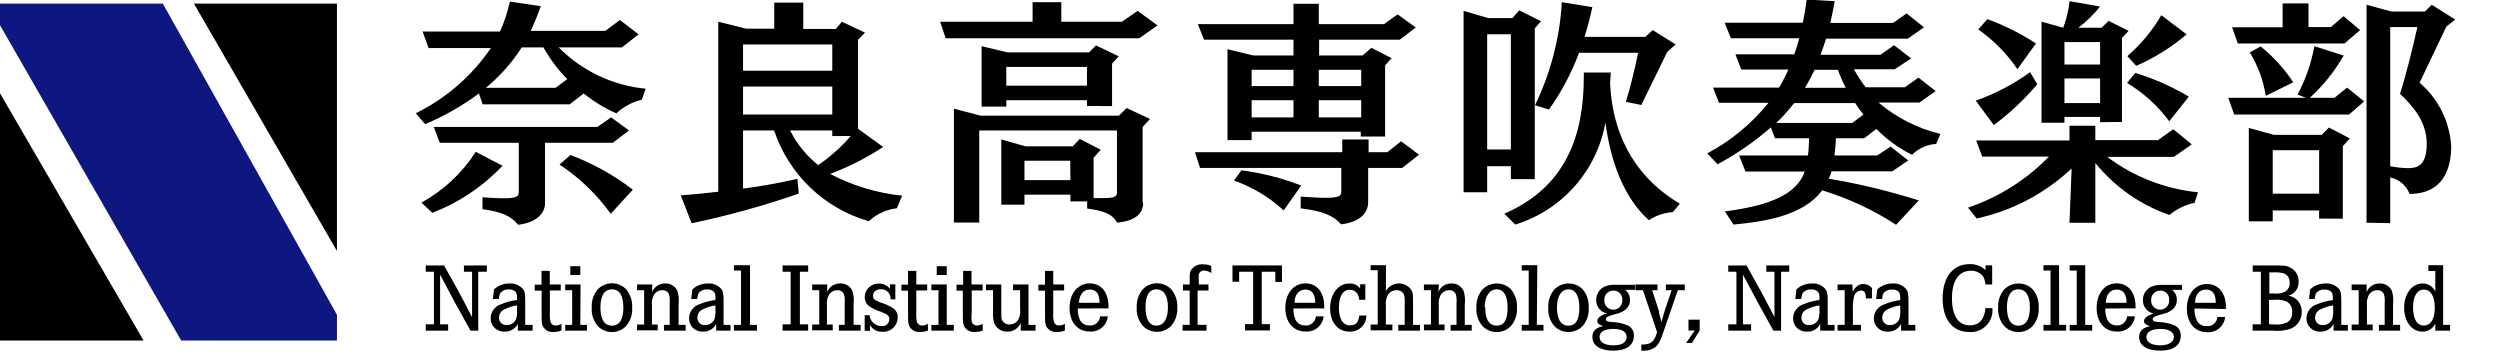
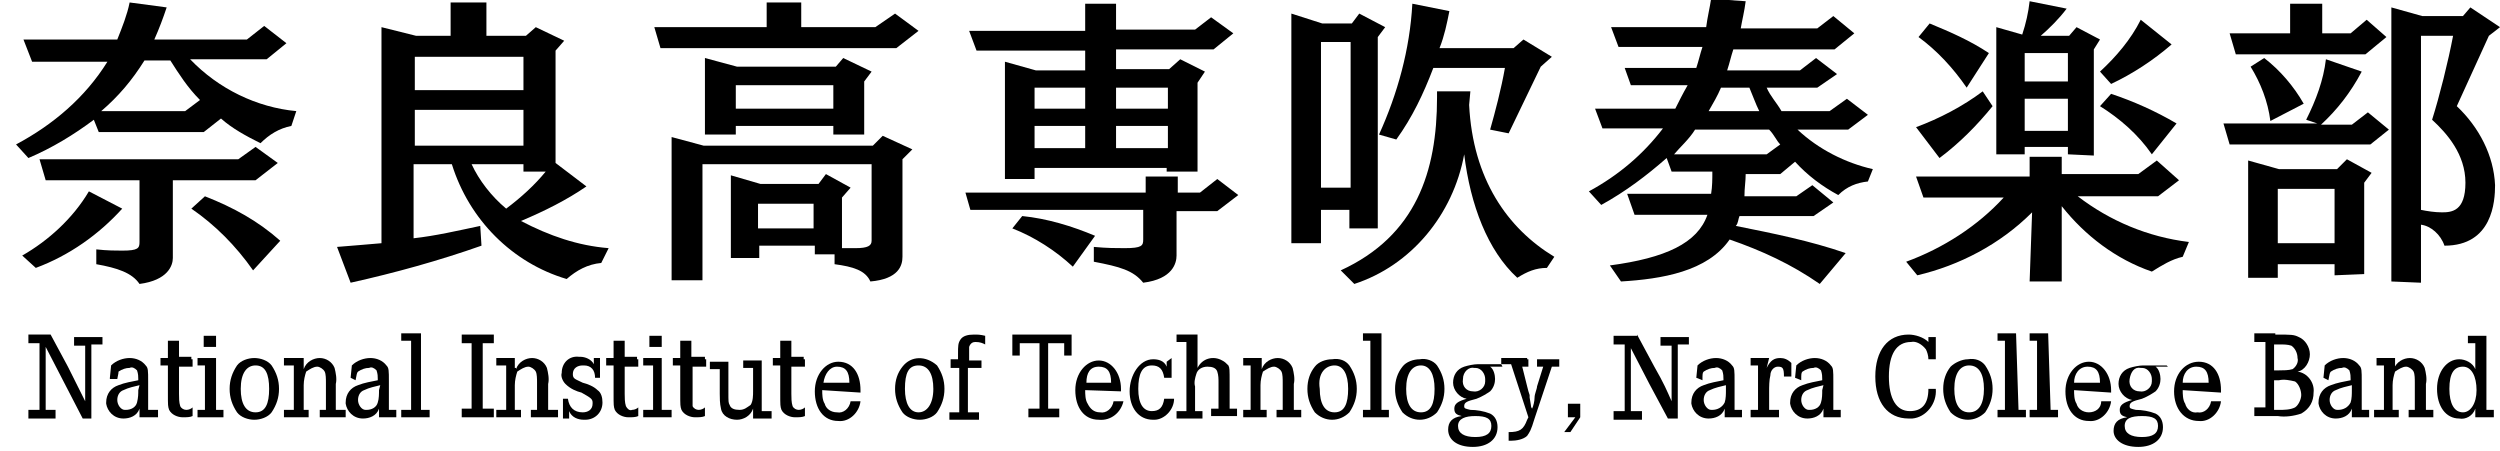
- <svg xmlns="http://www.w3.org/2000/svg" viewBox="0 0 230 33">
-   <defs>
-     <style>.cls-1{fill:#0e177f;}</style>
-   </defs>
-   <g id="レイヤー_2" data-name="奈良高専吹奏楽部">
-     <g id="レイヤー_1-2" data-name="レイヤー 1">
-       <polygon class="cls-1" points="31 31.33 16.67 31.33 0 2.32 0 0.33 14.98 0.33 31 28.96 31 31.33" />
-       <polygon points="0 31.33 0 8.58 13.21 31.33 0 31.33" />
-       <polygon points="31 0.33 31 23.09 17.84 0.33 31 0.33" />
-       <path d="M59.05,9.17a5.29,5.29,0,0,0-2.35,1.26,13.81,13.81,0,0,1-3-1.83l-1.29,1h-8l-.35-1a23.26,23.26,0,0,1-4.95,2.82l-.86-1a17.89,17.89,0,0,0,6.91-6H39.43l-.55-1.52H46A14,14,0,0,0,46.91.15l2.84.42a20.74,20.74,0,0,1-.93,2.27h6.87l1.34-1,1.72,1.32L57.21,4.36H51.4a13,13,0,0,0,8,3.8ZM38.77,18.64a13.84,13.84,0,0,0,5-4.67l2.46,1.28a17.51,17.51,0,0,1-6.46,4.33Zm17.6-5.5H50.14v4.09l0,1.49v.05c0,.5-.38,1.65-2.47,1.91-.64-.83-1.67-1.23-3.28-1.43v-1.1c.84.07,1.48.09,2,.09,1.15,0,1.34-.18,1.34-.57V13.14H40.46l-.55-1.46,15.05,0,1.26-.88L57.87,12ZM52.19,7.28A13.5,13.5,0,0,1,50,4.36h-2a15.91,15.91,0,0,1-3.3,3.72h6.41Zm4,12.39a18.12,18.12,0,0,0-4.71-4.53l1-.88a22.21,22.21,0,0,1,5.74,3.19Z" />
-       <path d="M82.51,19.16a4.56,4.56,0,0,0-2.58,1.19A12.93,12.93,0,0,1,71.22,12H68.36v5.35a50.16,50.16,0,0,0,5-.9l.13,1.36a80,80,0,0,1-9.86,2.73l-1-2.57c1.08-.07,2.27-.2,3.45-.33V2l2.58.64h2.57V.24h2.67V2.66h3L77.45,2l2.13,1-.64.66v8.19l2.31,1.67A24.45,24.45,0,0,1,76.37,16,18.2,18.2,0,0,0,83,18ZM76.57,4.09H68.36V6.51h8.21Zm0,3.87H68.36v2.58h8.21Zm0,4.56V12H72.69a9.52,9.52,0,0,0,2.58,3.19,15.6,15.6,0,0,0,3-2.68Z" />
-       <path d="M104.81,3.52H87L86.49,2H95V.2h2.64V2h5.57L104.66,1l1.83,1.34Zm.36,15.18c0,.6-.33,1.61-2.4,1.78-.44-.81-1.28-1.1-2.75-1.29v-.66H98.48v-.62H94.25v.92H92.12v-6l2.22.63H98.7l.64-.68,1.93,1-.66.73v3.71c.4,0,.73,0,1,0,.95,0,1.15-.16,1.15-.51V12H90.09v8.47H87.76V10l2.44.64h12.74l.71-.7,2.15,1-.68.74v5.59l0,1.37ZM100,9.75V9.22H92.58v.59H90.31V4.25l2.38.57h7.5l.64-.64,2.09,1-.61.68v3.9Zm0-3.59H92.58V7.88H100Zm-1.54,8.63H94.25v1.78h4.23Z" />
-       <path d="M129,15.45h-3.13v1.62l0,1.5v.07c0,.52-.29,1.74-2.49,2-.73-.86-1.85-1.25-3.72-1.47V18.09c1,.06,1.74.11,2.29.11,1.3,0,1.45-.2,1.45-.6V15.45h-13L109.94,14h13.55V12.83h2.42V14h1.72l1.27-1,1.65,1.23Zm-3.81-2.89v-.44H115.15v.77h-2.22V4.53l2.35.57H119V3.65h-8.23l-.57-1.43H119V.35h2.33V2.22h6l1.25-.9,1.67,1.21-1.47,1.12h-7.42V5.1h4l.8-.7,1.87.95-.6.66v6.55Zm-7.09,6.8a13.23,13.23,0,0,0-4.57-2.75l.68-.94a23.36,23.36,0,0,1,5.5,1.4ZM119,6.42h-3.85v1.5H119Zm0,2.8h-3.85V10.8H119Zm6.23-2.8h-3.9v1.5h3.9Zm0,2.8h-3.9V10.8h3.9Z" />
-       <path d="M139,16.48V15.29h-2.18v2.4h-2.17V1l2.26.66h2.23l.63-.71,2,1-.57.66V16.48Zm0-13.33h-2.18v10.6H139Zm14.9,16.37a4.38,4.38,0,0,0-2.2.74c-2.25-2-3.52-5.3-4-9a12,12,0,0,1-8.3,9.4l-1-1c5.68-2.46,7.31-7.21,7.31-12.6V6.67h2.48l-.06,1c.26,5.44,2.88,9,6.42,11.07ZM149.58,9.37c.4-1.29.82-3,1.13-4.51h-5.44a22.31,22.31,0,0,1-2.77,5.22l-1.28-.4A25,25,0,0,0,143.69.2l2.81.46c-.2.9-.44,1.83-.72,2.73h5.59l.68-.62,2.11,1.32-.77.68L151,9.66Z" />
-       <path d="M174.44,20.68a26.71,26.71,0,0,0-6.8-3.17c-1.71,2.29-5.12,2.87-8.16,3.15l-.79-1.21c4.2-.55,6.6-1.58,7.35-3.67h-5.46L160,14.3h6.33c.07-.5.09-1.05.11-1.58h-3.14l-.38-1a26.46,26.46,0,0,1-4.9,3.39l-.95-1a18.17,18.17,0,0,0,5.63-4.65h-4.55l-.55-1.4h6.07a13.59,13.59,0,0,0,.86-1.66h-4.33L159.66,5h5.41a11.69,11.69,0,0,0,.46-1.48h-6.29l-.57-1.43h7.19c.13-.66.27-1.38.35-2.13l2.58.15c-.11.71-.27,1.35-.4,2h5.77l1.25-.88L177,2.51l-1.49,1.05H168c-.16.51-.33,1-.51,1.48H173l1.25-.88,1.57,1.21-1.5,1h-3.76a12.15,12.15,0,0,0,1.08,1.66h3.6l1.26-.89,1.58,1.24-1.49,1.05h-3.77a13.75,13.75,0,0,0,5.7,2.89l-.39.92a3.44,3.44,0,0,0-2.22,1,11.88,11.88,0,0,1-3.28-2.38l-1.13.86H168.9c0,.5-.07,1-.13,1.58h3.93l1.24-.81,1.62,1.27-1.47,1H168.5a3.29,3.29,0,0,1-.26.68,60.16,60.16,0,0,1,8.29,2Zm-3-10.14a10.67,10.67,0,0,1-.77-1.06h-5.61a14.91,14.91,0,0,1-1.65,1.83h7Zm-4.49-4.12c-.29.58-.57,1.13-.9,1.66h3.76a14.62,14.62,0,0,1-.73-1.66Z" />
-       <path d="M201.9,18.66a5.32,5.32,0,0,0-2.31,1.12A15.23,15.23,0,0,1,192.77,15v5.5h-2.38l.2-5a18.46,18.46,0,0,1-8.74,4.6l-.79-1a18.72,18.72,0,0,0,7.44-4.69h-6.14l-.55-1.49h8.58V11.57l2.38,0v1.32h5.76l1.41-1,1.7,1.39L200,14.43h-6.14a16.65,16.65,0,0,0,8.36,3.26Zm-20.13-9.4a19.86,19.86,0,0,0,5-2.62l.66,1.11a24.25,24.25,0,0,1-4,3.76Zm3.83-2.9A14.16,14.16,0,0,0,182,2.71l.84-.95A22,22,0,0,1,187.31,4Zm7.61,4.88v-.48h-3.28v.53h-2.11V2l2,.55a10.21,10.21,0,0,0,.58-2.44l2.81.49a11.44,11.44,0,0,1-2,1.95h2.14l.64-.63,1.84.92-.61.66v7.72Zm0-7.37h-3.28V5.94h3.28Zm0,3.35h-3.28V9.48h3.28Zm6.36,3.94a13.35,13.35,0,0,0-3.88-3.53l.75-.92a22,22,0,0,1,4.93,2.18Zm-3.85-6a15,15,0,0,0,3.12-3.76l2.33,1.76a18.55,18.55,0,0,1-4.64,2.9Z" />
-       <path d="M216.11,10.54H205.55L205,9h7.13l-.75-.31a15,15,0,0,0,1.54-4.44l2.7.86A16.1,16.1,0,0,1,212.5,9h2.27l1.16-.94,1.57,1.27ZM215.69,4h-9.81l-.53-1.49H210V.31h2.38V2.49h2.06l1.17-1,1.52,1.28Zm-2.33,16.11v-.75h-4.27v1h-2.2V11.77l2.33.64h4.38l.66-.68,1.92,1-.64.72v6.67ZM208.45,8.82a10.81,10.81,0,0,0-1.47-4l1-.55a14.56,14.56,0,0,1,3,3.3Zm4.91,5h-4.27v4h4.27Zm4.36,6.67V.44l2.29.62h3.08l.63-.62,2.16,1.36-.81.64L222.6,7.61a8.32,8.32,0,0,1,2.91,5.83c0,1.21-.22,4.4-3.83,4.4a2.38,2.38,0,0,0-1.78-1.51v4.2Zm2.18-18v12.8a9.31,9.31,0,0,0,1.58.18c.73,0,1.78-.07,1.78-2.22s-1.38-3.57-2.46-4.63c.55-1.67,1.16-4.18,1.6-6.13Z" />
-       <path d="M40.85,24.42l1.29,2.3,1.29,2.45c0-.4,0-.77,0-1.13,0-.9,0-.9,0-1V25h-.75v-.58h2.11V25H44v5.42h-.71l-1.39-2.5-1.41-2.65,0,1.23v.56c0,.28,0,.49,0,.57v2.21h.74v.58H39.17v-.58h.75V25h-.75v-.58Z" />
-       <path d="M45.34,27.51l.11-.89a2.06,2.06,0,0,1,1.42-.54,1.51,1.51,0,0,1,1.24.51c.18.23.21.44.21,1.24v2.06H49v.53H47.64V29.8a1.31,1.31,0,0,1-1.21.71,1.21,1.21,0,0,1-1.29-1.22A1.37,1.37,0,0,1,46.07,28a5.4,5.4,0,0,1,1.5-.4v-.15a1,1,0,0,0-.12-.59.79.79,0,0,0-.64-.23.88.88,0,0,0-.76.31c-.09.11-.1.19-.16.56Zm2.23.59a3.51,3.51,0,0,0-1.18.37.82.82,0,0,0-.48.74.66.66,0,0,0,.71.7.94.94,0,0,0,.85-.52,2.38,2.38,0,0,0,.1-.9Z" />
-       <path d="M51.59,26.17v.55h-1v2a3,3,0,0,0,.06.89.47.47,0,0,0,.47.34,1.07,1.07,0,0,0,.53-.16v.62a1.88,1.88,0,0,1-.71.13,1,1,0,0,1-1-.53c-.1-.26-.11-.31-.11-1.27v-2H49.2v-.55h.62V24.92h.76v1.25Z" />
-       <path d="M53.39,29.89H54v.53H52v-.53h.64V26.7H52v-.53h1.41Zm0-5.4v.81h-.92v-.81Z" />
-       <path d="M57.6,26.61a2.39,2.39,0,0,1,.56,1.69A2.37,2.37,0,0,1,57.6,30a1.82,1.82,0,0,1-1.3.55A1.84,1.84,0,0,1,55,30a2.36,2.36,0,0,1-.56-1.72A2.38,2.38,0,0,1,55,26.61a1.84,1.84,0,0,1,1.31-.55A1.8,1.8,0,0,1,57.6,26.61Zm-2.36,1.66c0,1.11.36,1.69,1.06,1.69s1.05-.58,1.05-1.67S57,26.62,56.3,26.62,55.24,27.21,55.24,28.27Z" />
-       <path d="M60,26.87a1.24,1.24,0,0,1,1.19-.79,1.17,1.17,0,0,1,1.14.7,3.06,3.06,0,0,1,.1,1.23v1.88h.65v.53h-2v-.53h.53v-2a2.19,2.19,0,0,0-.07-.83.62.62,0,0,0-.61-.36.9.9,0,0,0-.78.44,1.66,1.66,0,0,0-.17.95v1.77h.53v.53H58.61v-.53h.65V26.7h-.65v-.53H60Z" />
-       <path d="M63.59,27.51l.11-.89a2.08,2.08,0,0,1,1.43-.54,1.48,1.48,0,0,1,1.23.51c.18.23.21.44.21,1.24v2.06h.64v.53H65.89V29.8a1.3,1.3,0,0,1-1.21.71,1.21,1.21,0,0,1-1.29-1.22A1.37,1.37,0,0,1,64.32,28a5.52,5.52,0,0,1,1.5-.4v-.15a1,1,0,0,0-.12-.59.79.79,0,0,0-.64-.23.88.88,0,0,0-.76.31c-.08.11-.1.19-.16.56Zm2.23.59a3.51,3.51,0,0,0-1.18.37.82.82,0,0,0-.48.74.66.66,0,0,0,.71.7.93.93,0,0,0,.85-.52,2.38,2.38,0,0,0,.1-.9Z" />
-       <path d="M69,29.89h.64v.53H67.52v-.53h.65v-5h-.65V24.4H69Z" />
-       <path d="M74.35,24.42V25h-.76v4.84h.76v.58H72v-.58h.74V25H72v-.58Z" />
-       <path d="M76.1,26.87a1.24,1.24,0,0,1,1.19-.79,1.17,1.17,0,0,1,1.14.7,3.06,3.06,0,0,1,.1,1.23v1.88h.65v.53h-2v-.53h.53v-2a2.19,2.19,0,0,0-.07-.83.62.62,0,0,0-.61-.36.9.9,0,0,0-.78.44,1.66,1.66,0,0,0-.17.95v1.77h.53v.53H74.72v-.53h.65V26.7h-.65v-.53H76.1Z" />
-       <path d="M81.93,27.53a.85.85,0,0,0-.9-.92c-.43,0-.71.25-.71.59s.17.42.73.64a4.72,4.72,0,0,1,1.13.52,1,1,0,0,1,.41.85,1.32,1.32,0,0,1-1.43,1.31,1.27,1.27,0,0,1-1.12-.6l0,.52h-.49V29H80a1.1,1.1,0,0,0,1.08,1,.65.65,0,0,0,.74-.63c0-.31-.15-.44-.76-.68a4,4,0,0,1-1.16-.56,1.08,1.08,0,0,1-.35-.8,1.26,1.26,0,0,1,1.33-1.24,1.29,1.29,0,0,1,1,.47l0-.4h.49v1.39Z" />
-       <path d="M85.3,26.17v.55h-1v2a3,3,0,0,0,.06.89.47.47,0,0,0,.48.34,1.1,1.1,0,0,0,.53-.16v.62a1.88,1.88,0,0,1-.71.13,1,1,0,0,1-1-.53c-.11-.26-.12-.31-.12-1.27v-2h-.61v-.55h.61V24.92h.76v1.25Z" />
-       <path d="M87.1,29.89h.65v.53H85.69v-.53h.65V26.7h-.65v-.53H87.1Zm0-5.4v.81h-.92v-.81Z" />
-       <path d="M90.4,26.17v.55h-1v2a3.62,3.62,0,0,0,0,.89.49.49,0,0,0,.48.34,1.1,1.1,0,0,0,.53-.16v.62a1.88,1.88,0,0,1-.71.13,1,1,0,0,1-1-.53c-.11-.26-.12-.31-.12-1.27v-2H88v-.55h.61V24.92h.77v1.25Z" />
-       <path d="M92.12,28.46c0,.81,0,.84.08,1a.71.71,0,0,0,.68.39.94.94,0,0,0,.8-.43,1.75,1.75,0,0,0,.17-1V26.7H93.2v-.53h1.42v3.72h.65v.53H93.91v-.71a1.3,1.3,0,0,1-1.22.8,1.26,1.26,0,0,1-1.25-.84,4.08,4.08,0,0,1-.08-1.15V26.7h-.65v-.53h1.41Z" />
-       <path d="M97.9,26.17v.55h-1v2a3,3,0,0,0,.06.89.47.47,0,0,0,.47.34,1.1,1.1,0,0,0,.54-.16v.62a1.9,1.9,0,0,1-.72.13,1,1,0,0,1-1-.53c-.1-.26-.11-.31-.11-1.27v-2h-.61v-.55h.61V24.92h.76v1.25Z" />
-       <path d="M99.16,28.38a2.39,2.39,0,0,0,.17,1,.92.92,0,0,0,.88.56.9.9,0,0,0,1-.84h.71a1.55,1.55,0,0,1-1.67,1.4c-1.12,0-1.85-.86-1.85-2.18s.76-2.25,1.85-2.25,1.73.85,1.73,2.12a1.21,1.21,0,0,1,0,.18Zm2-.52c0-.82-.3-1.22-.9-1.22s-.95.45-1,1.22Z" />
-       <path d="M107.75,26.61a2.39,2.39,0,0,1,.56,1.69,2.37,2.37,0,0,1-.56,1.68,1.84,1.84,0,0,1-1.31.55,1.82,1.82,0,0,1-1.3-.55,2.36,2.36,0,0,1-.56-1.72,2.38,2.38,0,0,1,.56-1.65,1.82,1.82,0,0,1,2.61,0Zm-2.36,1.66c0,1.11.36,1.69,1,1.69s1.06-.58,1.06-1.67-.37-1.67-1.06-1.67S105.39,27.21,105.39,28.27Z" />
-       <path d="M111.18,26.17v.56h-1v3.16H111v.53h-2.2v-.53h.65V26.73h-.62v-.56h.62v-.38c0-.62,0-.83.23-1.07a1.17,1.17,0,0,1,1-.4,1.75,1.75,0,0,1,.76.15v.65a1.25,1.25,0,0,0-.66-.23.48.48,0,0,0-.49.35,2.71,2.71,0,0,0,0,.58v.35Z" />
-       <path d="M117.94,24.42v1.52h-.61V25h-1.25v4.82h.75v.58h-2.29v-.58h.75V25H114v.92h-.61V24.42Z" />
-       <path d="M119,28.38a2.39,2.39,0,0,0,.17,1,.93.93,0,0,0,.89.56.9.9,0,0,0,1-.84h.71a1.54,1.54,0,0,1-1.67,1.4c-1.12,0-1.85-.86-1.85-2.18s.76-2.25,1.85-2.25,1.73.85,1.73,2.12v.18Zm2-.52c0-.82-.31-1.22-.9-1.22s-1,.45-1,1.22Z" />
-       <path d="M125.61,26.15v1.43h-.56c-.06-.59-.37-.92-.87-.92-.65,0-1,.62-1,1.66s.38,1.61,1,1.61.78-.3.88-.9h.65a1.48,1.48,0,0,1-1.56,1.48c-1.07,0-1.78-.85-1.78-2.15s.74-2.28,1.76-2.28a1.18,1.18,0,0,1,1,.45v-.38Z" />
-       <path d="M127.5,26.78a1.38,1.38,0,0,1,2.33-.12c.16.27.17.35.17,1.35v1.88h.64v.53h-2v-.53h.59v-2a2.43,2.43,0,0,0-.06-.78.7.7,0,0,0-.7-.41.91.91,0,0,0-.83.51,1.79,1.79,0,0,0-.14.9v1.75h.6v.53h-2v-.53h.65v-5h-.65V24.4h1.41Z" />
-       <path d="M132.33,26.87a1.24,1.24,0,0,1,1.19-.79,1.17,1.17,0,0,1,1.14.7,3.06,3.06,0,0,1,.1,1.23v1.88h.64v.53h-1.94v-.53H134v-2a2.19,2.19,0,0,0-.07-.83.62.62,0,0,0-.61-.36.9.9,0,0,0-.78.44,1.66,1.66,0,0,0-.17.95v1.77h.53v.53H131v-.53h.65V26.7H131v-.53h1.38Z" />
-       <path d="M139,26.61a2.39,2.39,0,0,1,.56,1.69A2.37,2.37,0,0,1,139,30a1.82,1.82,0,0,1-2.61,0,2.36,2.36,0,0,1-.56-1.72,2.38,2.38,0,0,1,.56-1.65,1.84,1.84,0,0,1,1.31-.55A1.8,1.8,0,0,1,139,26.61Zm-2.36,1.66c0,1.11.36,1.69,1.06,1.69s1-.58,1-1.67-.37-1.67-1-1.67S136.59,27.21,136.59,28.27Z" />
-       <path d="M141.39,29.89H142v.53H140v-.53h.64v-5H140V24.4h1.43Z" />
-       <path d="M145.6,26.61a2.39,2.39,0,0,1,.56,1.69A2.37,2.37,0,0,1,145.6,30,1.82,1.82,0,0,1,143,30a2.36,2.36,0,0,1-.56-1.72,2.38,2.38,0,0,1,.56-1.65,1.84,1.84,0,0,1,1.31-.55A1.8,1.8,0,0,1,145.6,26.61Zm-2.36,1.66c0,1.11.36,1.69,1.06,1.69s1-.58,1-1.67-.37-1.67-1-1.67S143.24,27.21,143.24,28.27Z" />
-       <path d="M150.45,26.67h-.93a1.12,1.12,0,0,1,.44.91,1.09,1.09,0,0,1-.35.85,2.05,2.05,0,0,1-1,.47c-.72.2-.87.28-.87.46s.15.23.49.26a4.29,4.29,0,0,1,1.51.31,1,1,0,0,1,.58.95c0,.88-.68,1.38-1.89,1.38S146.5,31.8,146.5,31c0-.54.31-.86,1-1-.41-.13-.55-.25-.55-.48s.28-.53.9-.68a1.23,1.23,0,0,1-1-1.25,1.33,1.33,0,0,1,.79-1.23,2.31,2.31,0,0,1,1-.16h1.79ZM147.16,31c0,.49.47.77,1.28.77s1.21-.29,1.21-.77-.44-.74-1.22-.74S147.16,30.51,147.16,31Zm.44-3.43a.83.83,0,1,0,1.65,0,.78.78,0,0,0-.81-.83A.81.81,0,0,0,147.6,27.52Z" />
-       <path d="M152.49,26.17v.53H152l.45,1.39c.12.37.12.4.19.6l0,.16.14.45c0,.17.07.27.08.3.07-.24.16-.53.22-.76s.18-.58.24-.75l.47-1.39h-.53v-.53H155v.53h-.64l-1.32,3.83c-.3.89-.39,1-.64,1.31a1.67,1.67,0,0,1-1.21.42H151V31.7c.84,0,1.11-.19,1.39-.94l.06-.21-1.3-3.85h-.68v-.53Z" />
-       <path d="M156.37,29.41v1l-.71,1.14h-.54l.8-1.14h-.58v-1Z" />
-       <path d="M160.68,24.42l1.28,2.3c.68,1.27.89,1.67,1.29,2.45,0-.4,0-.77,0-1.13,0-.9,0-.9,0-1V25h-.75v-.58h2.11V25h-.75v5.42h-.71l-1.38-2.5-1.42-2.65,0,1.23v.56c0,.28,0,.49,0,.57v2.21h.75v.58H159v-.58h.75V25H159v-.58Z" />
-       <path d="M165.17,27.51l.1-.89a2.08,2.08,0,0,1,1.43-.54,1.48,1.48,0,0,1,1.23.51c.18.23.22.44.22,1.24v2.06h.63v.53h-1.32V29.8a1.29,1.29,0,0,1-1.2.71,1.21,1.21,0,0,1-1.3-1.22A1.37,1.37,0,0,1,165.9,28a5.3,5.3,0,0,1,1.49-.4v-.15a1,1,0,0,0-.12-.59.78.78,0,0,0-.64-.23.88.88,0,0,0-.76.31c-.08.11-.1.19-.15.56Zm2.22.59a3.51,3.51,0,0,0-1.18.37.82.82,0,0,0-.48.74.66.66,0,0,0,.71.7.93.93,0,0,0,.85-.52,2.38,2.38,0,0,0,.1-.9Z" />
-       <path d="M170.45,26.83c.31-.52.57-.7,1-.7a1,1,0,0,1,.77.37v.95h-.56c0-.56-.15-.72-.47-.72a.71.71,0,0,0-.63.59,4.83,4.83,0,0,0-.09,1.26v1.31h.74v.53h-2.15v-.53h.65V26.7h-.65v-.53h1.36Z" />
-       <path d="M172.6,27.51l.11-.89a2.06,2.06,0,0,1,1.42-.54,1.48,1.48,0,0,1,1.23.51c.18.23.22.44.22,1.24v2.06h.63v.53H174.9V29.8a1.31,1.31,0,0,1-1.21.71,1.21,1.21,0,0,1-1.3-1.22,1.38,1.38,0,0,1,.94-1.28,5.41,5.41,0,0,1,1.49-.4v-.15a1,1,0,0,0-.11-.59.8.8,0,0,0-.64-.23.91.91,0,0,0-.77.31c-.08.11-.1.19-.15.56Zm2.22.59a3.6,3.6,0,0,0-1.18.37.83.83,0,0,0-.47.74.66.66,0,0,0,.71.7.92.92,0,0,0,.84-.52,2.19,2.19,0,0,0,.1-.9Z" />
-       <path d="M183.28,24.41v1.76h-.62a1.89,1.89,0,0,0-.2-.72,1.34,1.34,0,0,0-1.15-.54c-1.1,0-1.73.91-1.73,2.54s.61,2.48,1.64,2.48c.86,0,1.36-.55,1.44-1.58h.64a2,2,0,0,1-2.11,2.2c-1.55,0-2.47-1.16-2.47-3.1s.95-3.15,2.48-3.15a2,2,0,0,1,1.47.55v-.44Z" />
-       <path d="M187,26.61a2.39,2.39,0,0,1,.56,1.69A2.37,2.37,0,0,1,187,30a1.82,1.82,0,0,1-2.61,0,2.36,2.36,0,0,1-.56-1.72,2.38,2.38,0,0,1,.56-1.65,1.84,1.84,0,0,1,1.3-.55A1.8,1.8,0,0,1,187,26.61Zm-2.36,1.66c0,1.11.36,1.69,1.05,1.69s1.06-.58,1.06-1.67-.37-1.67-1.06-1.67S184.64,27.21,184.64,28.27Z" />
-       <path d="M189.44,29.89h.64v.53H188v-.53h.65v-5H188V24.4h1.43Z" />
-       <path d="M191.84,29.89h.64v.53h-2.07v-.53h.65v-5h-.65V24.4h1.43Z" />
-       <path d="M193.69,28.38a2.24,2.24,0,0,0,.17,1,.92.92,0,0,0,.88.56.89.89,0,0,0,.95-.84h.72a1.55,1.55,0,0,1-1.68,1.4c-1.11,0-1.84-.86-1.84-2.18s.75-2.25,1.84-2.25,1.74.85,1.74,2.12a1.21,1.21,0,0,1,0,.18Zm1.95-.52c0-.82-.31-1.22-.9-1.22s-1,.45-1,1.22Z" />
-       <path d="M200.76,26.67h-.93a1.12,1.12,0,0,1,.44.91,1.09,1.09,0,0,1-.35.85,2.05,2.05,0,0,1-1,.47c-.72.2-.87.28-.87.46s.14.23.49.26a4.29,4.29,0,0,1,1.51.31,1,1,0,0,1,.58.95c0,.88-.68,1.38-1.89,1.38s-1.94-.46-1.94-1.25c0-.54.31-.86,1-1-.41-.13-.55-.25-.55-.48s.28-.53.9-.68a1.23,1.23,0,0,1-1-1.25,1.33,1.33,0,0,1,.79-1.23,2.31,2.31,0,0,1,1-.16h1.79ZM197.47,31c0,.49.47.77,1.28.77S200,31.43,200,31s-.44-.74-1.22-.74S197.47,30.51,197.47,31Zm.44-3.43a.83.83,0,1,0,1.65,0,.78.78,0,0,0-.81-.83A.81.81,0,0,0,197.91,27.52Z" />
-       <path d="M201.9,28.38a2.11,2.11,0,0,0,.17,1A.91.91,0,0,0,203,30a.9.9,0,0,0,1-.84h.71a1.54,1.54,0,0,1-1.67,1.4c-1.12,0-1.85-.86-1.85-2.18s.76-2.25,1.85-2.25,1.74.85,1.74,2.12a1.21,1.21,0,0,1,0,.18Zm1.95-.52c0-.82-.31-1.22-.9-1.22s-1,.45-1,1.22Z" />
-       <path d="M208.91,24.42c1.19,0,1.42,0,1.76.18a1.35,1.35,0,0,1,.8,1.3,1.25,1.25,0,0,1-.94,1.3,1.44,1.44,0,0,1,1.23,1.49,1.65,1.65,0,0,1-.93,1.52,3.9,3.9,0,0,1-1.76.21h-1.83v-.58H208V25h-.75v-.58ZM209.2,27a1.92,1.92,0,0,0,1-.15.9.9,0,0,0,.45-.83.86.86,0,0,0-.53-.87,3,3,0,0,0-.94-.09h-.4V27Zm0,2.85a2.31,2.31,0,0,0,1.22-.19,1,1,0,0,0,.46-.93,1,1,0,0,0-.53-1,2.39,2.39,0,0,0-1.17-.14h-.43v2.24Z" />
-       <path d="M212.43,27.51l.1-.89a2.08,2.08,0,0,1,1.43-.54,1.48,1.48,0,0,1,1.23.51c.18.23.21.44.21,1.24v2.06H216v.53h-1.31V29.8a1.3,1.3,0,0,1-1.21.71,1.21,1.21,0,0,1-1.29-1.22,1.37,1.37,0,0,1,.93-1.28,5.52,5.52,0,0,1,1.5-.4v-.15a1,1,0,0,0-.12-.59.79.79,0,0,0-.64-.23.88.88,0,0,0-.76.31c-.08.11-.1.19-.16.56Zm2.22.59a3.51,3.51,0,0,0-1.18.37.82.82,0,0,0-.48.74.66.66,0,0,0,.71.7.93.93,0,0,0,.85-.52,2.38,2.38,0,0,0,.1-.9Z" />
-       <path d="M217.73,26.87a1.24,1.24,0,0,1,1.19-.79,1.17,1.17,0,0,1,1.14.7,3.06,3.06,0,0,1,.1,1.23v1.88h.65v.53h-1.95v-.53h.53v-2a2.19,2.19,0,0,0-.07-.83.62.62,0,0,0-.61-.36.9.9,0,0,0-.78.44,1.66,1.66,0,0,0-.17.95v1.77h.53v.53h-1.94v-.53H217V26.7h-.65v-.53h1.38Z" />
-       <path d="M224.77,24.4v5.49h.64v.53h-1.36v-.65a1.27,1.27,0,0,1-1.18.74c-1,0-1.69-.94-1.69-2.21s.73-2.22,1.69-2.22a1.28,1.28,0,0,1,1.18.74V24.93h-.64V24.4ZM222,28.27c0,1.09.37,1.68,1,1.68s1-.6,1-1.65-.38-1.66-1-1.66S222,27.24,222,28.27Z" />
+ <svg xmlns="http://www.w3.org/2000/svg" version="1.1" id="レイヤー_1" x="0px" y="0px" viewBox="0 0 202.5 36.5" style="enable-background:new 0 0 202.5 36.5;" xml:space="preserve">
+   <g id="レイヤー_2_1_">
+     <g id="レイヤー_1-2">
+       <path d="M23.6,10.2c-1,0.2-1.8,0.7-2.5,1.4c-1.2-0.6-2.3-1.2-3.2-2l-1.4,1.1H8L7.6,9.7C6,10.9,4.2,12,2.3,12.8l-1-1.1    c3-1.6,5.6-3.8,7.4-6.7H2.6L1.9,3.2h7.6c0.4-1,0.8-2,1-3l3,0.4c-0.3,0.9-0.6,1.7-1,2.6H20l1.4-1.1l1.8,1.4l-1.6,1.3h-6.2    c2.3,2.4,5.4,3.9,8.6,4.2L23.6,10.2z M1.8,20.7c2.1-1.2,4.1-3,5.4-5.2l2.7,1.4c-1.9,2.1-4.3,3.8-7,4.8L1.8,20.7z M20.7,14.6h-6.7    v4.6v1.7l0,0c0,0.6-0.4,1.8-2.7,2.1c-0.6-0.9-1.8-1.3-3.5-1.6v-1.2c0.9,0.1,1.6,0.1,2.1,0.1c1.3,0,1.4-0.2,1.4-0.7v-5H3.7    l-0.5-1.7h16.1l1.4-1l1.8,1.3L20.7,14.6z M16.2,8.1c-1-1-1.7-2.1-2.4-3.2h-2.1c-1,1.6-2.1,2.9-3.5,4.1H15L16.2,8.1z M20.5,21.9    c-1.4-2-3.1-3.7-5-5l1.1-1c2.3,0.9,4.3,2,6.1,3.6L20.5,21.9z" />
+       <path d="M48.7,21.3c-1.1,0.1-2,0.6-2.8,1.3c-4.4-1.3-7.9-4.8-9.3-9.3h-3.1v6c1.8-0.2,3.5-0.6,5.4-1l0.1,1.6c-3.4,1.2-7,2.2-10.6,3    L27.3,20c1.2-0.1,2.5-0.2,3.6-0.3V2.2l2.8,0.7h2.8V0.2h2.9v2.7h3.2l0.8-0.7l2.3,1.1L45,4.1v9.1l2.5,1.9c-1.6,1.1-3.4,2-5.3,2.8    c2.3,1.2,4.6,2,7.1,2.2L48.7,21.3z M42.4,4.6h-8.8v2.7h8.8V4.6z M42.4,8.9h-8.8v2.9h8.8V8.9z M42.4,13.9v-0.6h-4.2    c0.6,1.3,1.6,2.6,2.8,3.6c1.2-0.9,2.3-1.9,3.2-3H42.4z" />
+       <path d="M72.6,3.9H53.5L53,2.2h9.1v-2h2.8v2h6l1.6-1.1l1.9,1.4L72.6,3.9z M73.1,20.8c0,0.7-0.3,1.8-2.6,2    c-0.4-0.9-1.4-1.2-2.9-1.4v-0.8H66v-0.7h-4.5v1h-2.3v-6.7l2.4,0.7h4.7l0.6-0.8l2,1.1L68.2,16v4.1c0.4,0,0.8,0,1.1,0    c1,0,1.3-0.2,1.3-0.6v-6.2H56.9v9.4h-2.5V11.1l2.6,0.7h13.7l0.8-0.8l2.4,1.1l-0.8,0.8v6.2V20.8L73.1,20.8z M67.5,10.9v-0.7h-7.9    v0.7h-2.5V4.7l2.6,0.7h8l0.6-0.7l2.3,1.1L70,6.6v4.3L67.5,10.9z M67.5,6.9h-7.9v1.9h7.9V6.9z M65.9,16.5h-4.5v2h4.5V16.5z" />
+       <path d="M98.6,17.1h-3.3v1.8v1.7v0.1c0,0.6-0.3,1.9-2.7,2.2c-0.8-1-1.9-1.3-4-1.7V20c1.1,0.1,1.8,0.1,2.5,0.1    c1.4,0,1.5-0.2,1.5-0.7V17H78.6l-0.4-1.4h14.6v-1.3h2.6v1.3h1.8l1.4-1.1l1.7,1.3L98.6,17.1z M94.5,14v-0.4H83.8v0.9h-2.4V5    l2.5,0.7h4V4.1h-8.8l-0.6-1.6h9.4V0.3h2.5v2.1h6.4l1.3-1l1.8,1.3L98.3,4h-7.9v1.6h4.3l0.9-0.8l2,1L97,6.7v7.2h-2.5V14z M86.9,21.6    c-1.4-1.3-3.1-2.4-4.9-3.1l0.8-1c2,0.2,4,0.8,5.9,1.6L86.9,21.6z M87.9,7.1h-4.1v1.7h4.1V7.1z M87.9,10.2h-4.1V12h4.1V10.2z     M94.6,7.1h-4.2v1.7h4.2V7.1z M94.6,10.2h-4.2V12h4.2V10.2z" />
+       <path d="M109.3,18.3V17H107v2.7h-2.4V1.1l2.5,0.8h2.4l0.6-0.8l2.1,1.1L111.6,3v15.5h-2.3V18.3z M109.3,3.4H107v11.8h2.4V3.4z     M125.3,21.7c-0.9,0-1.6,0.3-2.4,0.8c-2.4-2.2-3.8-5.9-4.3-10c-0.9,4.9-4.3,9-8.9,10.5l-1.1-1.1c6.1-2.8,7.8-8,7.8-14V7.4h2.7    l-0.1,1.1c0.3,6,3.1,10,6.9,12.3L125.3,21.7z M120.7,10.5c0.4-1.4,0.9-3.3,1.2-5h-5.8c-0.8,2.1-1.7,4-3,5.8l-1.4-0.4    c1.5-3.3,2.5-6.9,2.7-10.6l3,0.6c-0.2,1-0.4,2-0.8,3h6l0.8-0.7l2.3,1.4l-0.9,0.8l-2.6,5.4L120.7,10.5z" />
+       <path d="M147.4,23c-2.3-1.6-4.7-2.7-7.3-3.6c-1.8,2.6-5.5,3.2-8.8,3.4l-0.9-1.3c4.5-0.6,7.1-1.8,7.9-4.1h-5.9l-0.6-1.7h6.8    c0.1-0.6,0.1-1.2,0.1-1.8h-3.3l-0.4-1.1c-1.6,1.4-3.3,2.7-5.3,3.8l-1-1.1c2.4-1.3,4.4-3,6-5.1h-4.9l-0.6-1.6h6.5    c0.3-0.6,0.6-1.2,1-1.9h-4.6l-0.5-1.4h5.8c0.2-0.6,0.3-1.1,0.5-1.7h-6.8l-0.6-1.6h7.7c0.1-0.8,0.3-1.6,0.4-2.3l2.8,0.2    c-0.1,0.8-0.3,1.6-0.4,2.2h6.2l1.3-1l1.7,1.4L148.6,4h-8.2c-0.2,0.6-0.3,1.1-0.5,1.7h5.9l1.3-1l1.7,1.3l-1.6,1.1h-4.1    c0.3,0.7,0.8,1.2,1.2,1.9h3.9l1.4-1l1.7,1.3l-1.6,1.2h-4.1c1.7,1.6,3.9,2.7,6.1,3.2l-0.4,1c-0.9,0.1-1.7,0.4-2.4,1.1    c-1.3-0.7-2.5-1.6-3.5-2.7l-1.2,1h-2.8c0,0.6-0.1,1.1-0.1,1.8h4.2l1.3-0.9l1.7,1.4l-1.6,1.1h-6c-0.1,0.2-0.1,0.6-0.3,0.8    c3,0.6,6,1.2,8.9,2.2L147.4,23z M144.2,11.7c-0.3-0.3-0.5-0.8-0.9-1.2h-6c-0.5,0.8-1.2,1.4-1.7,2h7.5L144.2,11.7z M139.4,7.1    c-0.3,0.7-0.6,1.2-1,1.9h4.1c-0.3-0.6-0.5-1.2-0.8-1.9C141.7,7.1,139.4,7.1,139.4,7.1z" />
+       <path d="M176.8,20.8c-0.9,0.2-1.7,0.7-2.5,1.2c-2.9-1-5.4-2.9-7.3-5.3v6.1h-2.6l0.2-5.6c-2.6,2.6-5.9,4.3-9.3,5.1l-0.9-1.1    c3-1.1,5.8-2.9,7.9-5.2h-6.5l-0.6-1.7h9.2v-1.6h2.6v1.4h6.2l1.5-1.1l1.8,1.6l-1.7,1.3h-6.5c2.6,2,5.7,3.3,9,3.7L176.8,20.8z     M155.2,10.3c1.9-0.7,3.8-1.7,5.4-2.9l0.8,1.2c-1.3,1.6-2.7,3-4.3,4.2L155.2,10.3z M159.3,7.1c-1.1-1.6-2.4-3-3.9-4.1l0.9-1.1    c1.7,0.7,3.3,1.4,4.8,2.4L159.3,7.1z M167.5,12.5v-0.6H164v0.6h-2.3V2.2l2.1,0.6c0.3-0.9,0.5-1.8,0.6-2.7l3,0.6    c-0.6,0.8-1.4,1.6-2.1,2.2h2.3l0.6-0.7l1.9,1L169.6,4v8.6L167.5,12.5z M167.5,4.3H164v2.3h3.5V4.3H167.5z M167.5,8H164v2.6h3.5V8    H167.5z M174.3,12.5c-1.1-1.6-2.6-2.9-4.2-3.9l0.9-1c1.8,0.6,3.6,1.4,5.3,2.4L174.3,12.5z M170.1,5.8c1.3-1.2,2.5-2.6,3.3-4.2    l2.5,2c-1.5,1.3-3.2,2.4-4.9,3.2L170.1,5.8z" />
+       <path d="M192,11.7h-11.4l-0.5-1.7h7.6l-0.9-0.3c0.8-1.6,1.4-3.2,1.6-4.9l2.9,1c-0.9,1.7-2,3.1-3.3,4.3h2.5l1.3-1l1.7,1.4L192,11.7    z M191.6,4.4h-10.5l-0.5-1.7h4.9V0.3h2.6v2.4h2.3l1.3-1.1l1.6,1.4L191.6,4.4z M189.1,22.3v-0.9h-4.6v1.1h-2.4V13l2.5,0.7h4.7    l0.8-0.8l2,1.1l-0.6,0.8v7.4L189.1,22.3z M183.9,9.8c-0.2-1.6-0.8-3.1-1.6-4.4l1.1-0.7c1.3,1,2.4,2.3,3.2,3.7L183.9,9.8z     M189.1,15.3h-4.6v4.4h4.6V15.3z M193.7,22.8V0.6l2.5,0.7h3.3l0.6-0.7l2.4,1.6l-0.9,0.7L199,8.6c1.8,1.7,3,4,3.1,6.4    c0,1.3-0.2,4.9-4.1,4.9c-0.3-0.9-1.1-1.6-1.9-1.7v4.7L193.7,22.8z M196.1,2.8V17c0.5,0.1,1.1,0.2,1.7,0.2c0.8,0,1.9-0.1,1.9-2.4    s-1.5-4-2.7-5.1c0.6-1.9,1.3-4.7,1.7-6.8h-2.7V2.8z" />
+       <path d="M4.1,27.1l1.4,2.6l1.4,2.8c0-0.4,0-0.9,0-1.2c0-1,0-1,0-1.1v-2.2H6v-0.7h2.3v0.6H7.4v6H6.7L5.2,31l-1.5-2.9v1.3v0.7    c0,0.3,0,0.6,0,0.7v2.4h0.8v0.7H2.3v-0.7h0.9v-5.4H2.3v-0.7H4.1z" />
+       <path d="M8.9,30.6l0.1-1c0.4-0.4,1-0.6,1.5-0.6s1,0.2,1.3,0.6C12,29.8,12,30,12,30.9v2.3h0.8v0.6h-1.5v-0.7    c-0.2,0.6-0.8,0.8-1.3,0.8c-0.8,0-1.3-0.6-1.4-1.2v-0.1c0-0.7,0.4-1.2,1-1.4c0.5-0.2,1.1-0.3,1.6-0.4v-0.1c0-0.2,0-0.4-0.1-0.7    c-0.2-0.2-0.4-0.3-0.6-0.2c-0.3,0-0.6,0.1-0.9,0.3c0,0.1,0,0.1-0.1,0.6H8.9z M11.3,31.2c-0.4,0.1-0.9,0.2-1.3,0.4    c-0.3,0.1-0.5,0.4-0.5,0.8c0,0.4,0.3,0.8,0.6,0.8h0.1c0.4,0,0.8-0.2,0.9-0.6s0.1-0.7,0.1-1L11.3,31.2z" />
+       <path d="M15.6,29.1v0.6h-1.1v2.2c0,0.3,0,0.7,0.1,1c0.1,0.2,0.3,0.3,0.5,0.3s0.4-0.1,0.5-0.2v0.7c-0.2,0.1-0.5,0.1-0.8,0.1    c-0.4,0-0.9-0.2-1.1-0.6c-0.1-0.3-0.1-0.3-0.1-1.4v-2.2h-0.6V29h0.6v-1.4h0.9v1.3h1V29.1z" />
+       <path d="M17.5,33.2h0.6v0.6H16v-0.6h0.6v-3.6H16v-0.6h1.5V33.2z M17.5,27.2v0.9h-1v-0.9H17.5z" />
+       <path d="M22,29.6c0.4,0.6,0.6,1.2,0.6,1.9s-0.2,1.3-0.6,1.9c-0.3,0.4-0.9,0.6-1.4,0.6c-0.5,0-1.1-0.2-1.4-0.6    c-0.4-0.6-0.6-1.2-0.6-1.9s0.2-1.3,0.6-1.9c0.3-0.4,0.9-0.6,1.4-0.6C21.1,29,21.7,29.2,22,29.6z M19.5,31.5c0,1.2,0.4,1.9,1.2,1.9    c0.8,0,1.1-0.7,1.1-1.9s-0.3-1.9-1.1-1.9C20,29.6,19.5,30.2,19.5,31.5z" />
+       <path d="M24.6,29.9c0.2-0.6,0.8-0.9,1.3-0.9c0.5,0,1,0.3,1.2,0.8c0.1,0.4,0.2,0.9,0.1,1.3v2.1h0.8v0.6h-2.1v-0.6h0.5V31    c0-0.3,0-0.7-0.1-0.9s-0.4-0.4-0.6-0.4c-0.3,0-0.6,0.2-0.9,0.4c-0.1,0.3-0.2,0.7-0.2,1.1v2H25v0.6h-2v-0.6h0.8v-3.6H23v-0.6h1.6    V29.9z" />
+       <path d="M28.4,30.6l0.1-1c0.4-0.4,1-0.6,1.5-0.6s1,0.2,1.3,0.6c0.2,0.2,0.2,0.4,0.2,1.3v2.3h0.6v0.6h-1.4v-0.7    c-0.2,0.6-0.8,0.8-1.3,0.8c-0.8,0-1.3-0.6-1.4-1.2v-0.1c0-0.7,0.4-1.2,1-1.4c0.5-0.2,1.1-0.3,1.6-0.4v-0.1c0-0.2,0-0.4-0.1-0.7    c-0.2-0.2-0.4-0.3-0.6-0.2c-0.3,0-0.6,0.1-0.9,0.3c-0.1,0.1-0.1,0.2-0.2,0.7L28.4,30.6z M30.8,31.2c-0.4,0.1-0.9,0.2-1.3,0.4    c-0.3,0.1-0.5,0.4-0.5,0.8c0,0.4,0.3,0.8,0.6,0.8h0.1c0.4,0,0.8-0.2,0.9-0.6c0.1-0.3,0.1-0.7,0.1-1L30.8,31.2z" />
+       <path d="M34.2,33.2h0.6v0.6h-2.3v-0.6h0.8v-5.6h-0.8v-0.6h1.6V33.2z" />
+       <path d="M40,27.1v0.7h-0.9v5.3H40v0.7h-2.6v-0.7h0.8v-5.3h-0.8v-0.7H40z" />
+       <path d="M41.8,29.9c0.2-0.6,0.8-0.9,1.3-0.9s1,0.3,1.2,0.8c0.1,0.4,0.2,0.9,0.1,1.3v2.1h0.8v0.6H43v-0.6h0.5V31    c0-0.3,0-0.7-0.1-0.9s-0.4-0.4-0.6-0.4c-0.3,0-0.6,0.2-0.9,0.4c-0.1,0.3-0.2,0.7-0.2,1.1v2h0.5v0.6h-2v-0.6H41v-3.6h-0.8v-0.6h1.5    v0.8H41.8z" />
+       <path d="M48.2,30.6c0-0.6-0.3-1-0.9-1h-0.1c-0.4,0-0.8,0.2-0.8,0.7c0,0.4,0.2,0.4,0.8,0.7c0.4,0.1,0.9,0.3,1.2,0.6    c0.3,0.2,0.4,0.6,0.4,1c0,0.8-0.6,1.4-1.4,1.4h-0.1c-0.5,0-1-0.2-1.2-0.7v0.6h-0.5v-1.6H46c0.1,0.7,0.5,1.1,1.2,1.1    c0.4,0,0.8-0.2,0.8-0.7v-0.1c0-0.3-0.2-0.4-0.9-0.8c-0.4-0.1-0.9-0.3-1.3-0.7c-0.2-0.2-0.4-0.6-0.3-0.9c0-0.8,0.6-1.4,1.4-1.3    c0,0,0,0,0.1,0c0.4,0,0.9,0.2,1.1,0.6V29h0.5v1.6L48.2,30.6z" />
+       <path d="M51.7,29.1v0.6h-1.1v2.2c0,0.3,0,0.7,0.1,1c0.1,0.2,0.3,0.4,0.5,0.3c0.2,0,0.4-0.1,0.5-0.2v0.7c-0.2,0.1-0.5,0.1-0.8,0.1    c-0.4,0-0.9-0.2-1.1-0.6c-0.1-0.3-0.1-0.3-0.1-1.4v-2.2h-0.6V29h0.6v-1.4h0.9v1.3h1V29.1z" />
+       <path d="M53.6,33.2h0.8v0.6h-2.3v-0.6h0.8v-3.6h-0.8v-0.6h1.5C53.6,29.1,53.6,33.2,53.6,33.2z M53.6,27.2v0.9h-1v-0.9H53.6z" />
+       <path d="M57.2,29.1v0.6h-1.1v2.2c0,0.3,0,0.7,0,1c0.1,0.2,0.3,0.3,0.5,0.3s0.4-0.1,0.5-0.2v0.7c-0.2,0.1-0.5,0.1-0.8,0.1    c-0.4,0-0.9-0.2-1.1-0.6c-0.1-0.3-0.1-0.3-0.1-1.4v-2.2h-0.6V29h0.6v-1.4h0.9v1.3h1.1V29.1z" />
+       <path d="M59,31.7c0,0.9,0,0.9,0.1,1.1c0.1,0.3,0.4,0.4,0.8,0.4s0.6-0.2,0.9-0.4c0.2-0.3,0.2-0.8,0.2-1.1v-1.9h-0.8v-0.6h1.5v4.1    h0.8v0.6h-1.5v-0.8c-0.2,0.6-0.8,0.9-1.3,0.9c-0.6,0-1.2-0.3-1.3-0.9c-0.1-0.4-0.1-0.9-0.1-1.2v-2h-0.8v-0.6H59V31.7z" />
+       <path d="M65.2,29.1v0.6h-1.1v2.2c0,0.3,0,0.7,0.1,1c0.1,0.2,0.3,0.3,0.5,0.3c0.2,0,0.4-0.1,0.5-0.2v0.7c-0.2,0.1-0.5,0.1-0.8,0.1    c-0.4,0-0.9-0.2-1.1-0.6c-0.1-0.3-0.1-0.3-0.1-1.4v-2.2h-0.6V29h0.6v-1.4h0.9v1.3h1V29.1z" />
+       <path d="M66.6,31.6c0,0.3,0,0.8,0.2,1.1c0.1,0.4,0.5,0.7,1,0.7c0.5,0.1,1-0.3,1.1-0.9l0,0h0.8c-0.1,0.9-0.9,1.7-1.8,1.6    c-1.2,0-1.9-1-1.9-2.4s0.9-2.4,1.9-2.4c1.2,0,1.8,1,1.8,2.3c0,0.1,0,0.1,0,0.2L66.6,31.6z M68.8,31c0-0.9-0.3-1.3-1-1.3    c-0.6,0-1,0.6-1.1,1.3H68.8z" />
+       <path d="M75.9,29.6c0.4,0.6,0.6,1.2,0.6,1.9s-0.2,1.3-0.6,1.9c-0.3,0.4-0.9,0.6-1.4,0.6s-1.1-0.2-1.4-0.6    c-0.4-0.6-0.6-1.2-0.6-1.9s0.2-1.3,0.6-1.8C73.8,28.8,75,28.8,75.9,29.6L75.9,29.6z M73.3,31.5c0,1.2,0.4,1.9,1.1,1.9    s1.2-0.7,1.2-1.9s-0.4-1.9-1.2-1.9S73.3,30.2,73.3,31.5z" />
+       <path d="M79.5,29.1v0.7h-1.1v3.6h0.9v0.6h-2.4v-0.6h0.8v-3.6H77v-0.7h0.6v-0.4c0-0.7,0-0.9,0.2-1.2c0.2-0.3,0.6-0.4,1.1-0.4    c0.3,0,0.5,0,0.9,0.1v0.7c-0.2-0.1-0.4-0.2-0.8-0.2c-0.2,0-0.4,0.1-0.5,0.4c0,0.2,0,0.4,0,0.7v0.4H79.5z" />
+       <path d="M86.8,27.1v1.7h-0.6v-1h-1.3v5.3h0.9v0.7h-2.5v-0.7h0.9v-5.3h-1.6v1h-0.6v-1.7H86.8z" />
+       <path d="M87.9,31.6c0,0.3,0,0.8,0.2,1.1c0.2,0.4,0.5,0.7,1,0.7c0.5,0.1,1-0.3,1.1-0.9l0,0h0.8C90.8,33.4,90,34.1,89,34l0,0    c-1.2,0-1.9-1-1.9-2.4s0.9-2.4,1.9-2.4s1.8,1,1.8,2.3v0.2L87.9,31.6z M90,31c0-0.9-0.3-1.3-1-1.3S88,30.2,88,31H90z" />
+       <path d="M94.9,29v1.6h-0.6c-0.1-0.7-0.4-1-1-1c-0.8,0-1.1,0.7-1.1,1.9c0,1.2,0.4,1.8,1.1,1.8c0.6,0,0.9-0.3,1-1h0.8    c0,0.9-0.8,1.7-1.6,1.7h-0.1c-1.2,0-1.9-1-1.9-2.3c0-1.3,0.8-2.6,1.9-2.6c0.4,0,0.9,0.1,1.1,0.6v-0.4L94.9,29z" />
+       <path d="M97,29.8c0.4-0.8,1.3-1,2-0.6c0.2,0.1,0.3,0.2,0.5,0.4c0.1,0.2,0.1,0.3,0.1,1.4v2.1h0.6v0.6h-2.1v-0.6h0.6V31    c0-0.3,0-0.6-0.1-0.9s-0.4-0.4-0.8-0.4c-0.4,0-0.8,0.2-0.9,0.6c-0.1,0.3-0.2,0.7-0.1,1v2h0.6v0.6h-2.1v-0.6h0.8v-5.6h-0.8v-0.6H97    V29.8z" />
+       <path d="M102.2,29.9c0.2-0.6,0.8-0.9,1.3-0.9c0.5,0,1,0.3,1.2,0.8c0.1,0.4,0.2,0.9,0.1,1.3v2.1h0.6v0.6h-2v-0.6h0.5V31    c0-0.3,0-0.7-0.1-0.9s-0.4-0.4-0.6-0.4c-0.3,0-0.6,0.2-0.9,0.4c-0.1,0.3-0.2,0.7-0.2,1.1v2h0.5v0.6h-1.9v-0.6h0.6v-3.6h-0.6v-0.6    h1.5V29.9z" />
+       <path d="M109.3,29.6c0.4,0.6,0.6,1.2,0.6,1.9s-0.2,1.3-0.6,1.9c-0.8,0.8-2,0.8-2.8,0l0,0c-0.4-0.6-0.6-1.2-0.6-1.9    s0.2-1.3,0.6-1.8c0.3-0.4,0.9-0.6,1.4-0.6C108.5,29,109,29.2,109.3,29.6z M106.9,31.5c0,1.2,0.4,1.9,1.2,1.9s1.1-0.7,1.1-1.9    s-0.4-1.9-1.1-1.9S106.7,30.2,106.9,31.5L106.9,31.5z" />
+       <path d="M111.9,33.2h0.6v0.6h-2.1v-0.6h0.6v-5.6h-0.6v-0.6h1.5V33.2z" />
+       <path d="M116.4,29.6c0.4,0.6,0.6,1.2,0.6,1.9s-0.2,1.3-0.6,1.9c-0.8,0.8-2,0.8-2.8,0l0,0c-0.4-0.6-0.6-1.2-0.6-1.9    s0.2-1.3,0.6-1.8c0.3-0.4,0.9-0.6,1.4-0.6C115.5,29,116.1,29.2,116.4,29.6z M113.9,31.5c0,1.2,0.4,1.9,1.2,1.9s1.1-0.7,1.1-1.9    s-0.4-1.9-1.1-1.9S113.9,30.2,113.9,31.5z" />
+       <path d="M121.7,29.7h-1c0.3,0.2,0.4,0.7,0.4,1s-0.1,0.7-0.4,1c-0.3,0.2-0.6,0.4-1.1,0.6c-0.8,0.2-1,0.3-1,0.6    c0,0.2,0.1,0.2,0.5,0.3c0.5,0,1.1,0.1,1.6,0.3c0.4,0.2,0.6,0.6,0.6,1.1c0,1-0.8,1.6-2,1.6c-1.3,0-2-0.6-2-1.4c0-0.6,0.3-1,1.1-1.1    c-0.4-0.1-0.6-0.2-0.6-0.6s0.3-0.6,1-0.8c-0.6-0.1-1.1-0.7-1.1-1.3c0-0.6,0.3-1.1,0.9-1.3c0.3-0.1,0.8-0.2,1.1-0.2h1.9L121.7,29.7    z M118.1,34.5c0,0.6,0.5,0.9,1.4,0.9c0.9,0,1.3-0.3,1.3-0.9c0-0.6-0.4-0.8-1.3-0.8C118.7,33.7,118.1,33.9,118.1,34.5z M118.5,30.7    c-0.1,0.6,0.3,1,0.8,1c0.5,0.1,1-0.3,1-0.8c0-0.1,0-0.1,0-0.2c0-0.4-0.3-0.9-0.8-0.9h-0.1C119,29.7,118.5,30.1,118.5,30.7    C118.5,30.6,118.5,30.6,118.5,30.7L118.5,30.7z" />
+       <path d="M123.8,29.1v0.6h-0.5l0.4,1.6c0.1,0.4,0.1,0.4,0.2,0.7v0.2l0.1,0.6c0,0.2,0.1,0.3,0.1,0.3c0.1-0.2,0.2-0.6,0.2-0.9    s0.2-0.7,0.2-0.9l0.5-1.6h-0.5v-0.6h1.8v0.6h-0.6l-1.4,4.2c-0.3,1-0.4,1.1-0.6,1.4c-0.3,0.3-0.9,0.4-1.3,0.4h-0.2v-0.7    c0.9,0,1.2-0.2,1.5-1l0.1-0.2l-1.4-4.3h-0.8V29h2.1V29.1z" />
+       <path d="M128,32.7v1.1l-0.8,1.2h-0.5l0.9-1.2h-0.6v-1.1H128z" />
+       <path d="M132.6,27.1l1.4,2.6c0.8,1.4,1,1.9,1.4,2.8c0-0.4,0-0.9,0-1.2c0-1,0-1,0-1.1v-2.2h-0.9v-0.7h2.3v0.6h-0.9v6h-0.8l-1.5-2.8    l-1.5-2.9v1.3v0.7c0,0.3,0,0.6,0,0.7v2.4h0.9v0.7h-2.3v-0.7h0.9v-5.4h-0.9v-0.7H132.6z" />
+       <path d="M137.4,30.6l0.1-1c0.4-0.4,1-0.6,1.5-0.6c0.5,0,1,0.2,1.3,0.6c0.2,0.2,0.2,0.4,0.2,1.3v2.3h0.6v0.6h-1.4v-0.7    c-0.2,0.6-0.8,0.8-1.3,0.8c-0.8,0-1.3-0.6-1.4-1.2v-0.1c0-0.7,0.4-1.2,1-1.4c0.5-0.2,1.1-0.3,1.6-0.4v-0.1c0-0.2,0-0.4-0.1-0.7    c-0.2-0.2-0.4-0.3-0.6-0.2c-0.3,0-0.6,0.1-0.9,0.3c-0.1,0.1-0.1,0.2-0.1,0.7L137.4,30.6z M139.8,31.2c-0.4,0.1-0.9,0.2-1.3,0.4    c-0.3,0.1-0.5,0.4-0.5,0.8c0,0.4,0.3,0.8,0.6,0.8h0.1c0.4,0,0.8-0.2,1-0.6c0.1-0.3,0.1-0.7,0.1-1L139.8,31.2z" />
+       <path d="M143.1,29.8c0.3-0.6,0.6-0.8,1.1-0.8c0.3,0,0.6,0.1,0.9,0.4v1.1h-0.6c0-0.7-0.1-0.8-0.5-0.8c-0.3,0-0.6,0.3-0.6,0.7    c-0.1,0.4-0.1,0.9-0.1,1.4v1.4h0.8v0.6h-2.3v-0.6h0.6v-3.6h-0.6v-0.6h1.5L143.1,29.8z" />
+       <path d="M145.4,30.6l0.1-1c0.4-0.4,1-0.6,1.5-0.6s1,0.2,1.3,0.6c0.2,0.2,0.2,0.4,0.2,1.3v2.3h0.6v0.6h-1.4v-0.7    c-0.2,0.6-0.8,0.8-1.3,0.8c-0.8,0-1.3-0.6-1.4-1.2v-0.1c0-0.7,0.4-1.2,1-1.4c0.5-0.2,1.1-0.3,1.6-0.4v-0.1c0-0.2,0-0.4-0.1-0.7    c-0.2-0.2-0.4-0.3-0.6-0.2c-0.3,0-0.6,0.1-0.9,0.3c-0.1,0.1-0.1,0.2-0.1,0.7L145.4,30.6z M147.7,31.2c-0.4,0.1-0.9,0.2-1.3,0.4    c-0.3,0.1-0.5,0.4-0.5,0.8c0,0.4,0.3,0.8,0.6,0.8h0.1c0.4,0,0.8-0.2,0.9-0.6c0.1-0.3,0.1-0.7,0.1-1L147.7,31.2z" />
+       <path d="M156.8,27.1v2h-0.6c0-0.3-0.1-0.6-0.2-0.8c-0.3-0.4-0.8-0.7-1.2-0.6c-1.2,0-1.8,1-1.8,2.8s0.6,2.8,1.7,2.8    c1,0,1.5-0.6,1.5-1.8h0.6c0.1,1.2-0.8,2.3-1.9,2.4c-0.1,0-0.2,0-0.3,0c-1.7,0-2.7-1.3-2.7-3.4s1-3.4,2.7-3.4    c0.5,0,1.2,0.2,1.6,0.6v-0.4h0.6V27.1z" />
+       <path d="M160.8,29.6c0.4,0.6,0.6,1.2,0.6,1.9s-0.2,1.3-0.6,1.9c-0.8,0.8-2,0.8-2.8,0l0,0c-0.4-0.6-0.6-1.2-0.6-1.9    s0.2-1.3,0.6-1.8c0.3-0.3,0.9-0.6,1.4-0.6C160,29,160.5,29.2,160.8,29.6z M158.3,31.5c0,1.2,0.4,1.9,1.2,1.9    c0.8,0,1.2-0.7,1.2-1.9s-0.4-1.9-1.2-1.9C158.8,29.6,158.3,30.2,158.3,31.5z" />
+       <path d="M163.5,33.2h0.6v0.6h-2.3v-0.6h0.6v-5.6h-0.6v-0.6h1.5L163.5,33.2z" />
+       <path d="M166.1,33.2h0.6v0.6h-2.3v-0.6h0.6v-5.6h-0.6v-0.6h1.5L166.1,33.2z" />
+       <path d="M168,31.6c0,0.3,0,0.8,0.2,1.1c0.1,0.4,0.5,0.7,1,0.7c0.5,0,1-0.3,1-0.9l0,0h0.8c-0.1,0.9-0.9,1.7-1.8,1.6    c-1.2,0-1.9-1-1.9-2.4s0.9-2.4,1.9-2.4s1.8,1,1.8,2.3c0,0.1,0,0.1,0,0.2L168,31.6z M170.1,31c0-0.9-0.3-1.3-1-1.3    s-1.1,0.6-1.1,1.3H170.1z" />
+       <path d="M175.6,29.7h-1c0.3,0.2,0.4,0.7,0.4,1s-0.1,0.7-0.4,1c-0.3,0.2-0.6,0.4-1.1,0.6c-0.8,0.2-1,0.3-1,0.6    c0,0.2,0.1,0.2,0.5,0.3c0.5,0,1.1,0.1,1.6,0.3c0.4,0.2,0.6,0.6,0.6,1.1c0,1-0.8,1.6-2,1.6c-1.3,0-2-0.6-2-1.3c0-0.6,0.3-1,1.1-1.1    c-0.4-0.1-0.6-0.2-0.6-0.6s0.3-0.6,1-0.8c-0.6-0.1-1.1-0.7-1.1-1.3c0-0.6,0.3-1.1,0.9-1.3c0.3-0.1,0.8-0.2,1.1-0.2h1.9L175.6,29.7    z M172.1,34.5c0,0.6,0.5,0.9,1.4,0.9s1.3-0.3,1.3-0.9c0-0.6-0.4-0.8-1.3-0.8S172.1,33.9,172.1,34.5z M172.5,30.7    c-0.1,0.6,0.3,1,0.8,1c0.5,0.1,1-0.3,1-0.8c0-0.1,0-0.1,0-0.2c0-0.4-0.3-0.9-0.8-0.9h-0.1C172.9,29.7,172.6,30.1,172.5,30.7    C172.5,30.6,172.5,30.6,172.5,30.7L172.5,30.7z" />
+       <path d="M176.8,31.6c0,0.3,0,0.8,0.2,1.1c0.1,0.4,0.5,0.8,1,0.7c0.5,0.1,1-0.3,1.1-0.9l0,0h0.8c-0.1,0.9-0.9,1.7-1.8,1.6l0,0    c-1.2,0-2-1-2-2.4s0.9-2.4,2-2.4c1.2,0,1.8,1,1.8,2.3c0,0.1,0,0.1,0,0.2L176.8,31.6z M178.9,31c0-0.9-0.3-1.3-1-1.3    s-1.1,0.6-1.1,1.3H178.9z" />
+       <path d="M184.3,27.1c1.3,0,1.5,0,1.9,0.2c0.5,0.2,0.9,0.8,0.9,1.4s-0.4,1.3-1,1.4c0.8,0.1,1.4,0.9,1.3,1.7c0,0.7-0.3,1.3-1,1.7    c-0.6,0.2-1.3,0.3-1.9,0.2h-1.9v-0.7h0.9v-5.3h-0.9v-0.7H184.3z M184.6,30c0.3,0,0.8,0,1.1-0.1c0.3-0.2,0.5-0.6,0.4-0.9    c0-0.4-0.2-0.8-0.5-1c-0.3-0.1-0.6-0.1-1-0.1h-0.4V30H184.6z M184.6,33.2c0.4,0,0.9,0,1.3-0.2c0.3-0.2,0.5-0.7,0.5-1    c0-0.4-0.2-0.9-0.5-1.1c-0.4-0.1-0.9-0.2-1.3-0.1h-0.4v2.4H184.6z" />
+       <path d="M188.2,30.6l0.1-1c0.4-0.4,1-0.6,1.5-0.6c0.5,0,1,0.2,1.3,0.6c0.2,0.2,0.2,0.4,0.2,1.3v2.3h0.6v0.6h-1.4v-0.7    c-0.2,0.6-0.8,0.8-1.3,0.8c-0.8,0-1.3-0.6-1.4-1.2v-0.1c0-0.7,0.4-1.2,1-1.4c0.5-0.2,1.1-0.3,1.6-0.4v-0.1c0-0.2,0-0.4-0.1-0.7    c-0.2-0.2-0.4-0.3-0.6-0.2c-0.3,0-0.6,0.1-0.9,0.3c-0.1,0.1-0.1,0.2-0.2,0.7L188.2,30.6z M190.5,31.2c-0.4,0.1-0.9,0.2-1.3,0.4    c-0.3,0.1-0.5,0.4-0.5,0.8c0,0.4,0.3,0.8,0.6,0.8h0.1c0.4,0,0.8-0.2,1-0.6c0.1-0.3,0.1-0.7,0.1-1L190.5,31.2z" />
+       <path d="M193.9,29.9c0.2-0.6,0.8-0.9,1.3-0.9s1,0.3,1.2,0.8c0.1,0.4,0.2,0.9,0.1,1.3v2.1h0.6v0.6h-2v-0.6h0.5V31    c0-0.3,0-0.7-0.1-0.9c-0.1-0.2-0.4-0.4-0.6-0.4c-0.3,0-0.6,0.2-0.9,0.4c-0.1,0.3-0.2,0.7-0.2,1.1v2h0.5v0.6h-2v-0.6h0.8v-3.6h-0.6    v-0.6h1.5V29.9z" />
+       <path d="M201.4,27.1v6.1h0.6v0.6h-1.5v-0.7c-0.2,0.6-0.8,0.9-1.3,0.8c-1.1,0-1.8-1-1.8-2.4s0.8-2.4,1.8-2.4c0.5,0,1.1,0.3,1.3,0.8    v-2.1h-0.6v-0.6H201.4z M198.4,31.5c0,1.2,0.4,1.9,1.1,1.9c0.6,0,1.1-0.7,1.1-1.8c0-1.1-0.4-1.9-1.1-1.9    C198.8,29.7,198.4,30.2,198.4,31.5z" />
    </g>
  </g>
</svg>
